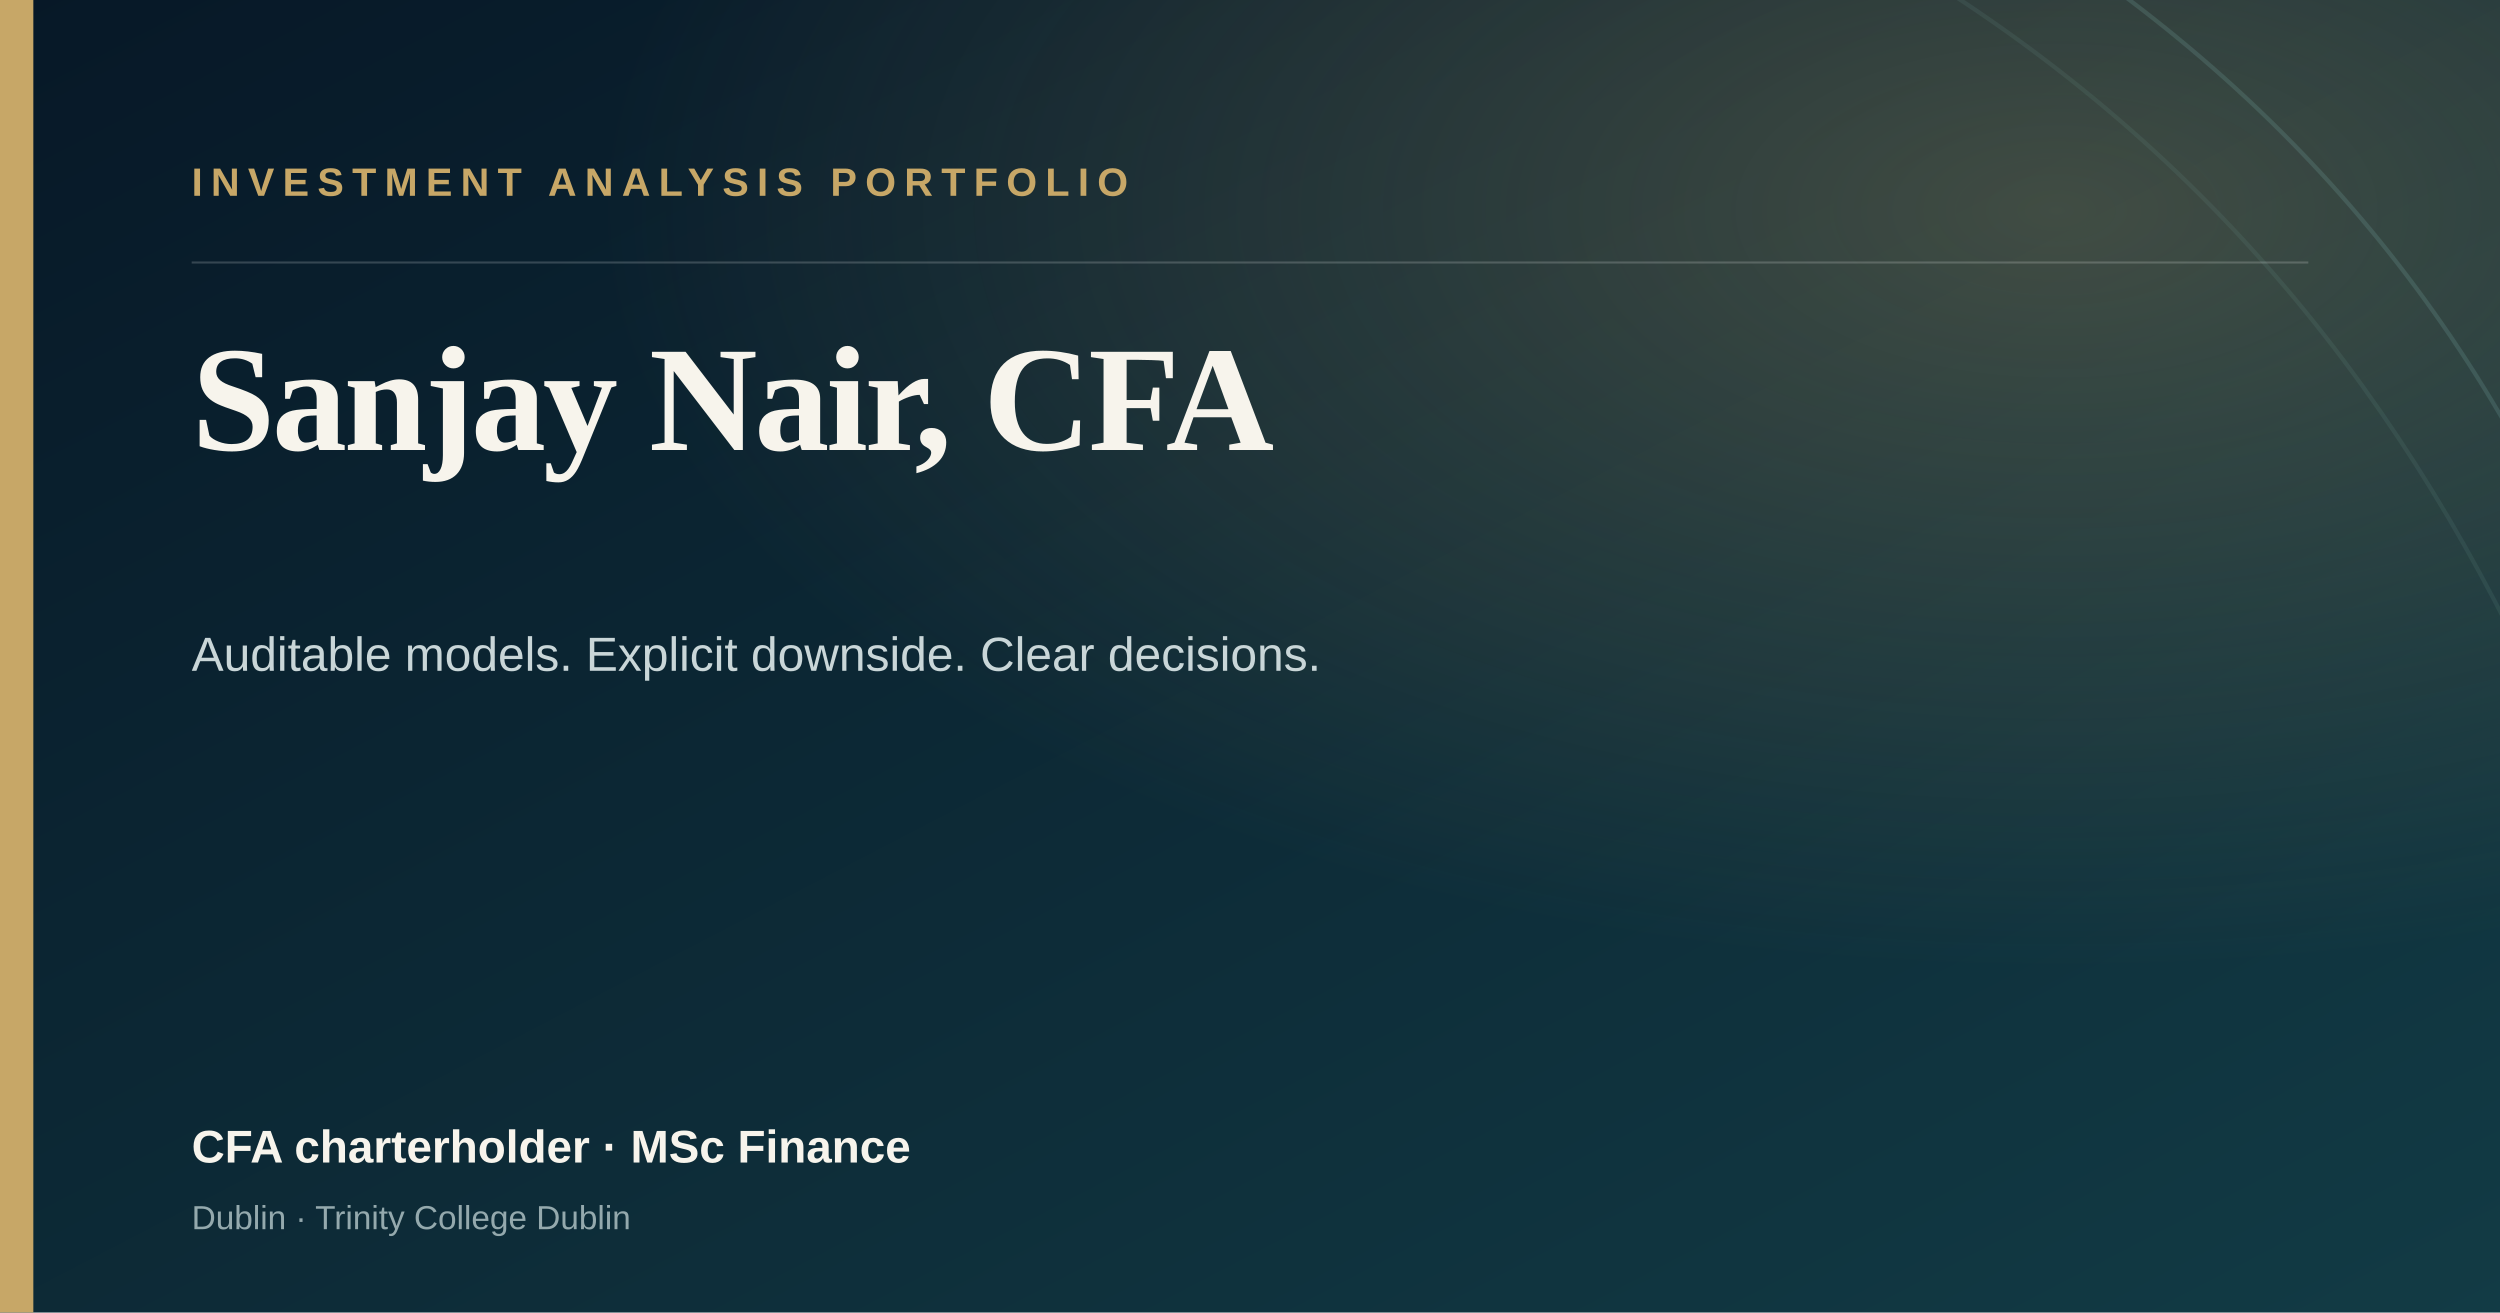
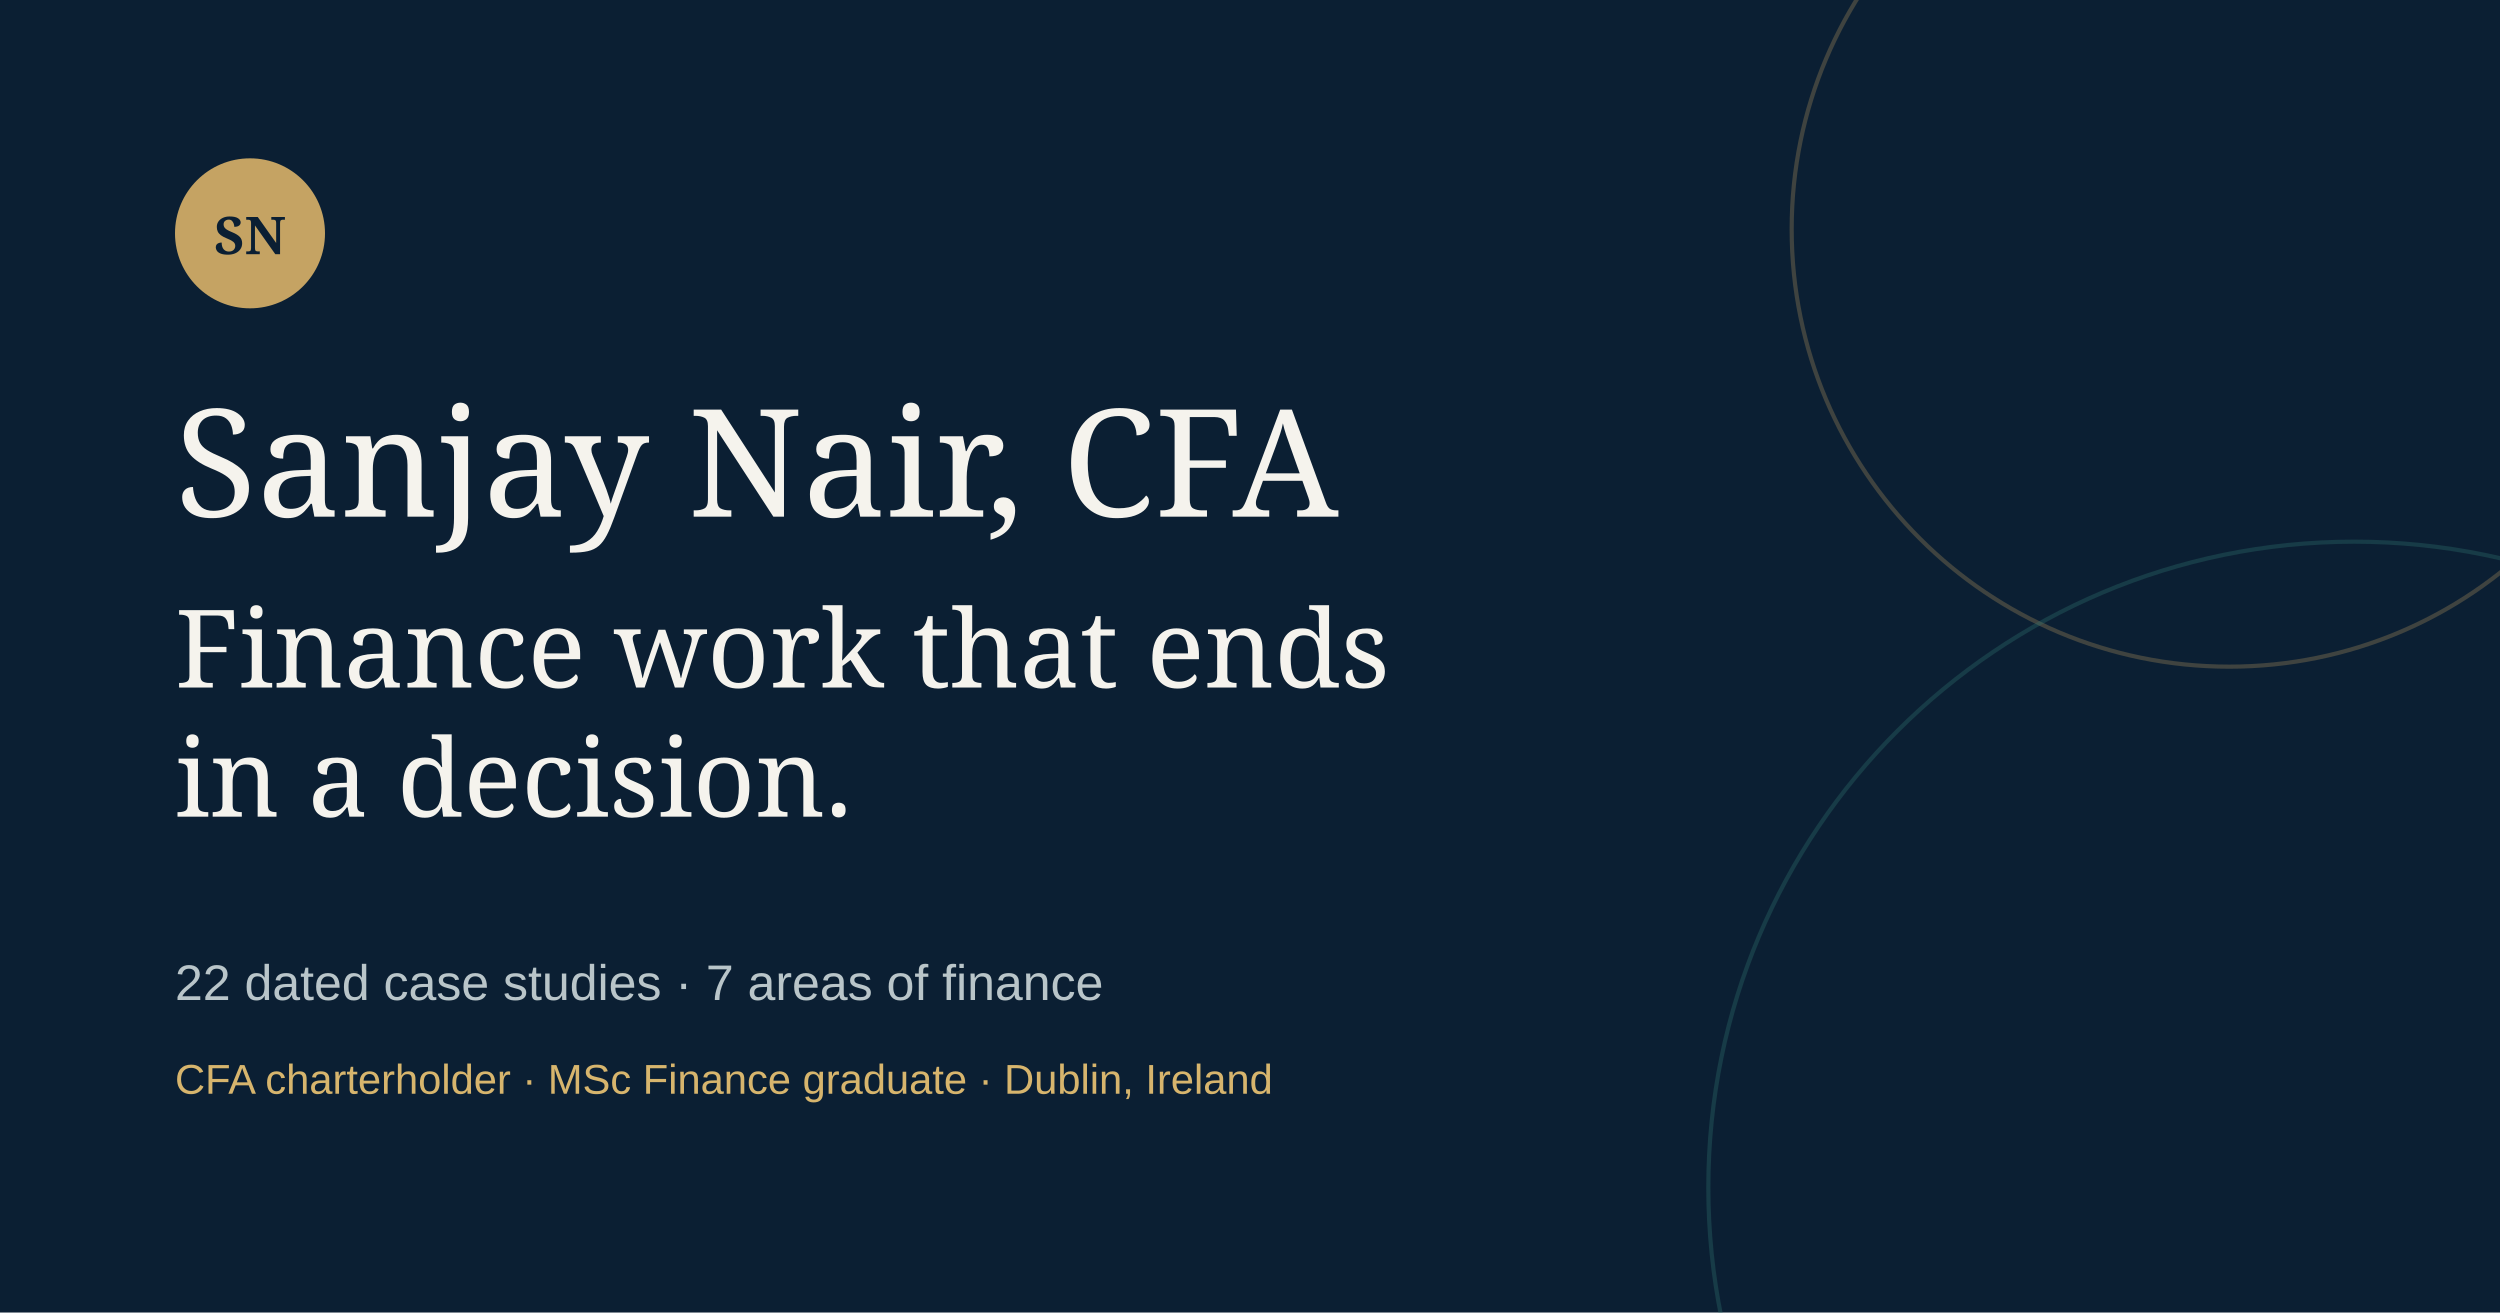
- <svg xmlns="http://www.w3.org/2000/svg" width="1200" height="630" viewBox="0 0 1200 630" role="img" aria-labelledby="title desc">
-   <defs>
-     <linearGradient id="bg" x1="0" y1="0" x2="1" y2="1">
-       <stop offset="0" stop-color="#071827" />
-       <stop offset="1" stop-color="#123B45" />
-     </linearGradient>
-     <radialGradient id="glow" cx="0.82" cy="0.16" r="0.58">
-       <stop offset="0" stop-color="#C7A767" stop-opacity="0.28" />
-       <stop offset="1" stop-color="#C7A767" stop-opacity="0" />
-     </radialGradient>
-   </defs>
-   <rect width="1200" height="630" fill="url(#bg)" />
-   <rect width="1200" height="630" fill="url(#glow)" />
-   <path d="M930 -60C1080 24 1180 138 1242 282" fill="none" stroke="#77A9A5" stroke-opacity="0.22" stroke-width="2" />
-   <path d="M892 -30C1048 58 1148 180 1218 330" fill="none" stroke="#77A9A5" stroke-opacity="0.12" stroke-width="2" />
-   <rect x="0" y="0" width="16" height="630" fill="#C7A767" />
-   <text x="92" y="94" fill="#C7A767" font-family="Arial, Helvetica, sans-serif" font-size="19" font-weight="700" letter-spacing="4">INVESTMENT ANALYSIS PORTFOLIO</text>
-   <line x1="92" y1="126" x2="1108" y2="126" stroke="#FFFFFF" stroke-opacity="0.18" />
-   <text x="92" y="216" fill="#F7F4EC" font-family="Georgia, 'Times New Roman', serif" font-size="72" font-weight="700" letter-spacing="-1.5">Sanjay Nair, CFA</text>
-   <text x="92" y="322" fill="#C9D6D8" font-family="Arial, Helvetica, sans-serif" font-size="23" font-weight="400">Auditable models. Explicit downside. Clear decisions.</text>
-   <text x="92" y="558" fill="#F7F4EC" font-family="Arial, Helvetica, sans-serif" font-size="22" font-weight="700">CFA charterholder · MSc Finance</text>
-   <text x="92" y="590" fill="#94A9AD" font-family="Arial, Helvetica, sans-serif" font-size="16">Dublin · Trinity College Dublin</text>
+ <svg xmlns="http://www.w3.org/2000/svg" viewBox="0 0 1200 630" role="img" aria-label="Sanjay Nair, CFA finance portfolio">
+   <rect width="1200" height="630" fill="#0b1f33" />
+   <circle cx="1070" cy="110" r="210" fill="none" stroke="#c5a363" stroke-opacity=".28" stroke-width="2" />
+   <circle cx="1130" cy="570" r="310" fill="none" stroke="#2f7772" stroke-opacity=".32" stroke-width="2" />
+   <rect x="84" y="76" width="72" height="72" rx="36" fill="#c5a363" />
+   <text x="120" y="122" fill="#0b1f33" font-family="Georgia, serif" font-size="25" font-weight="700" text-anchor="middle">SN</text>
+   <text x="84" y="248" fill="#f5f3ed" font-family="Georgia, serif" font-size="72">Sanjay Nair, CFA</text>
+   <text x="84" y="330" fill="#f5f3ed" font-family="Georgia, serif" font-size="52">Finance work that ends</text>
+   <text x="84" y="392" fill="#f5f3ed" font-family="Georgia, serif" font-size="52">in a decision.</text>
+   <text x="84" y="480" fill="#b9c5c9" font-family="Arial, sans-serif" font-size="24">22 dated case studies · 7 areas of finance</text>
+   <text x="84" y="525" fill="#d7b56d" font-family="Arial, sans-serif" font-size="20">CFA charterholder · MSc Finance graduate · Dublin, Ireland</text>
</svg>
